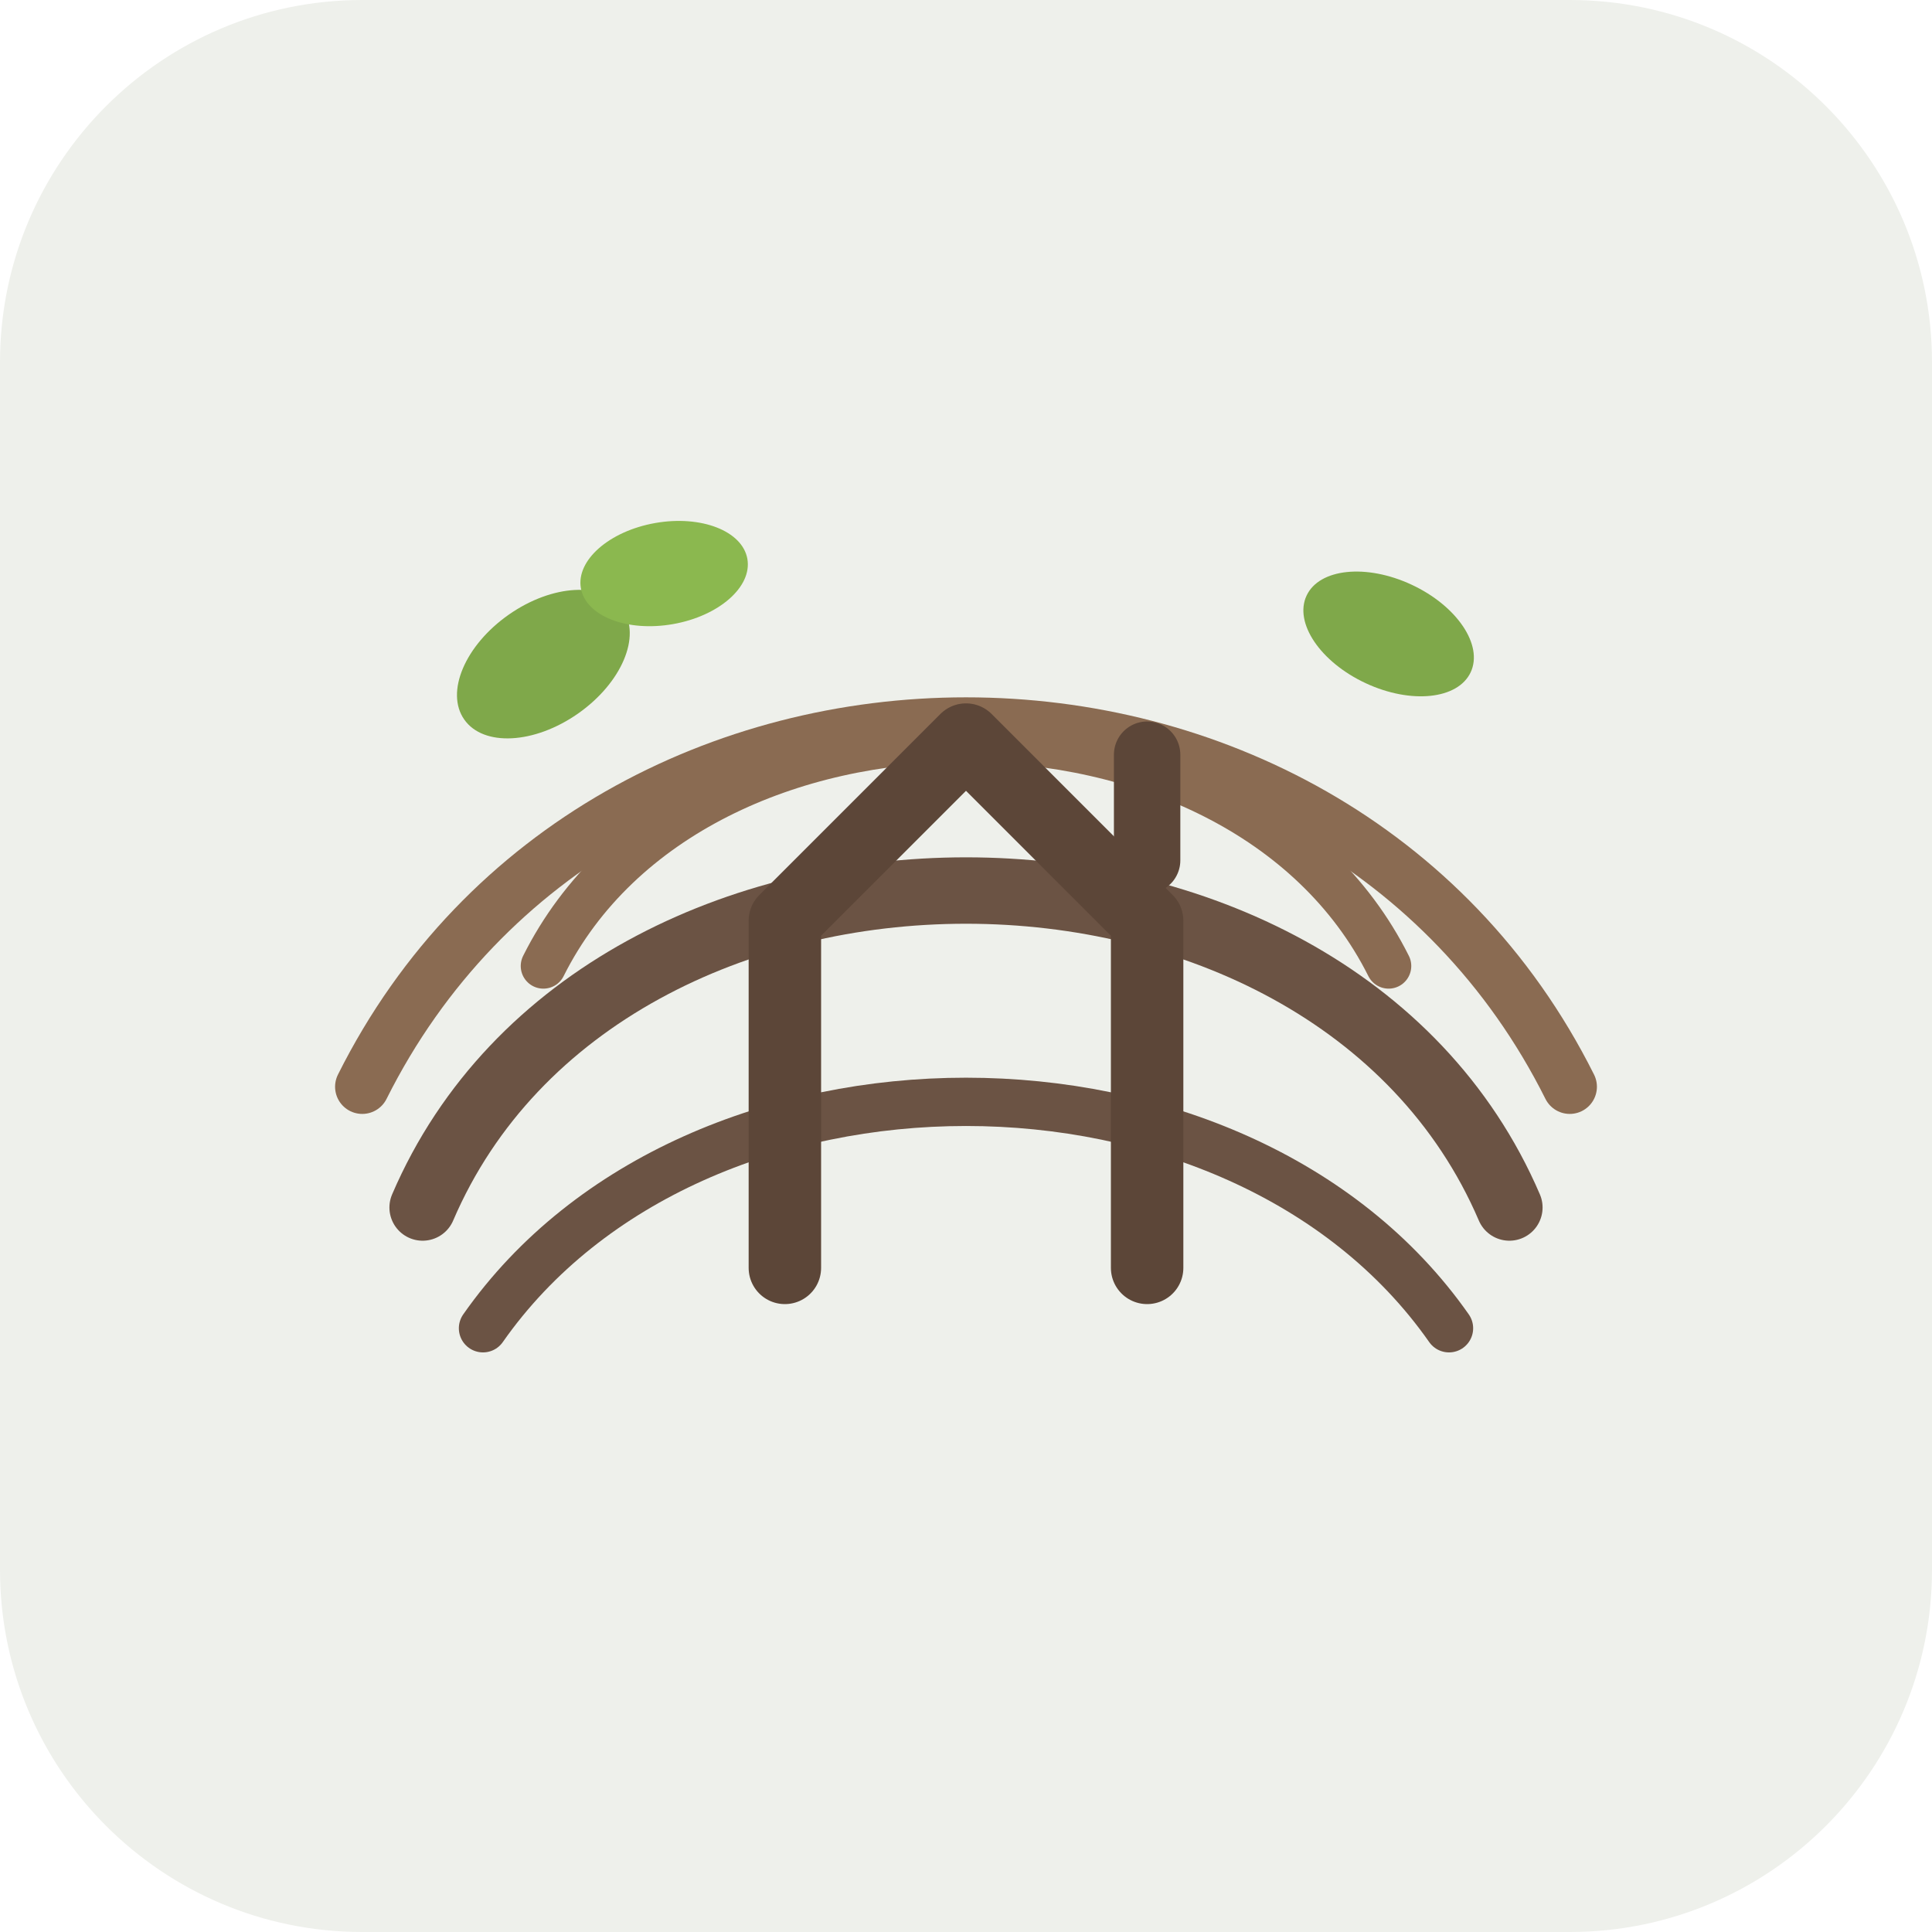
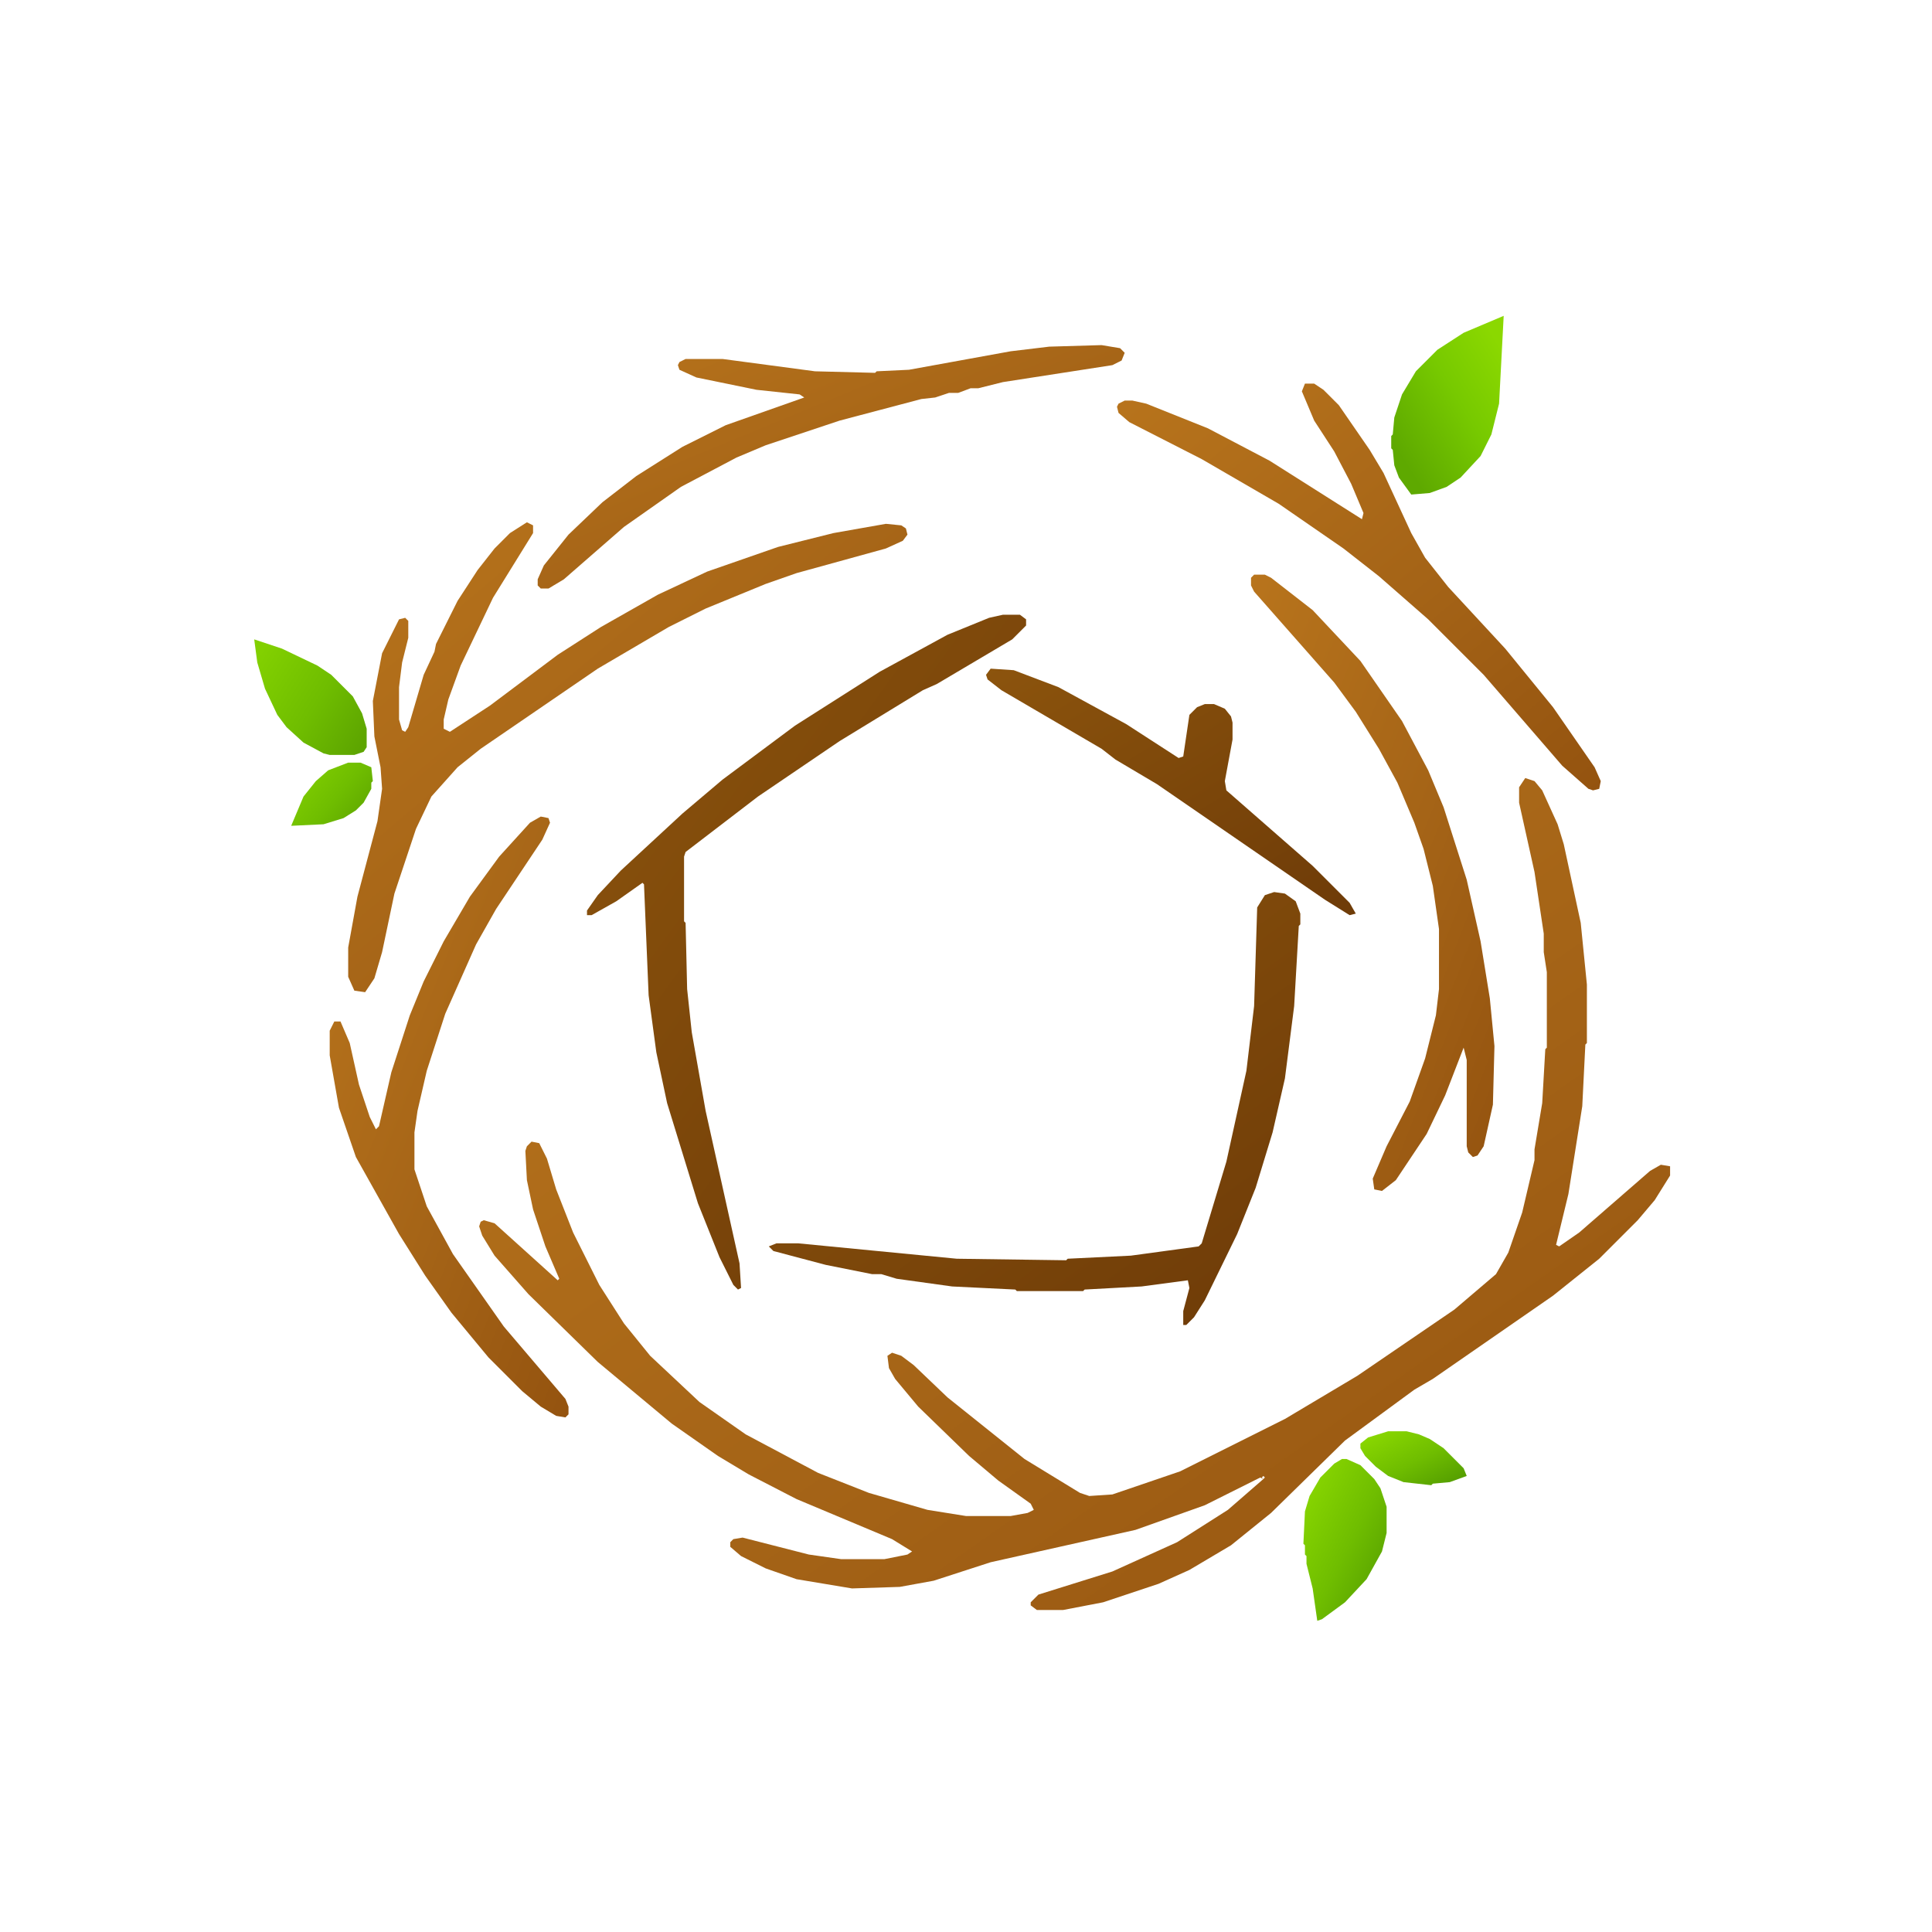
- <svg xmlns="http://www.w3.org/2000/svg" viewBox="0 0 64 64" fill="none">
-   <rect width="64" height="64" rx="12" fill="#EEF0EB" />
-   <path d="M14 40c6-14 30-14 36 0" stroke="#6B5344" stroke-width="2.2" stroke-linecap="round" />
-   <path d="M12 36c8-16 32-16 40 0" stroke="#8A6B52" stroke-width="1.8" stroke-linecap="round" />
-   <path d="M16 44c7-10 25-10 32 0" stroke="#6B5344" stroke-width="1.6" stroke-linecap="round" />
-   <path d="M18 32c5-10 23-10 28 0" stroke="#8A6B52" stroke-width="1.5" stroke-linecap="round" />
-   <path d="M26 42V30.5L32 24.5l6 6V42" stroke="#5C4638" stroke-width="2.4" stroke-linecap="round" stroke-linejoin="round" />
-   <path d="M38 28.5v-3.5" stroke="#5C4638" stroke-width="2.2" stroke-linecap="round" />
-   <ellipse cx="18" cy="22" rx="3.2" ry="2" fill="#7FA84A" transform="rotate(-35 18 22)" />
-   <ellipse cx="22" cy="19" rx="2.8" ry="1.7" fill="#8BB84F" transform="rotate(-10 22 19)" />
-   <ellipse cx="46" cy="21" rx="3" ry="1.8" fill="#7FA84A" transform="rotate(25 46 21)" />
+ <svg xmlns="http://www.w3.org/2000/svg" width="1254" height="1254" viewBox="0 0 1254 1254" role="img" aria-labelledby="title desc">
+   <defs>
+     <linearGradient id="branch" x1="0" y1="0" x2="1" y2="1">
+       <stop offset="0" stop-color="#b8741c" />
+       <stop offset="0.55" stop-color="#a56417" />
+       <stop offset="1" stop-color="#94530f" />
+     </linearGradient>
+     <linearGradient id="house" x1="0" y1="0" x2="0.9" y2="1">
+       <stop offset="0" stop-color="#8c540d" />
+       <stop offset="1" stop-color="#6f3c08" />
+     </linearGradient>
+     <linearGradient id="leafTop" x1="0.15" y1="0.85" x2="0.9" y2="0.1">
+       <stop offset="0" stop-color="#5ea900" />
+       <stop offset="0.55" stop-color="#77c900" />
+       <stop offset="1" stop-color="#8bd800" />
+     </linearGradient>
+     <linearGradient id="leafLeft" x1="0" y1="0.2" x2="1" y2="0.85">
+       <stop offset="0" stop-color="#82d000" />
+       <stop offset="0.55" stop-color="#6fbd00" />
+       <stop offset="1" stop-color="#5da500" />
+     </linearGradient>
+     <linearGradient id="leafBottom" x1="0.1" y1="0.1" x2="0.9" y2="0.9">
+       <stop offset="0" stop-color="#88d600" />
+       <stop offset="0.55" stop-color="#6fbd00" />
+       <stop offset="1" stop-color="#56a000" />
+     </linearGradient>
+   </defs>
+   <g fill-rule="evenodd">
+     <path d="M 730 229 L 727 226 L 715 224 L 681 225 L 656 228 L 590 240 L 569 241 L 568 242 L 529 241 L 469 233 L 445 233 L 441 235 L 440 237 L 441 240 L 452 245 L 491 253 L 519 256 L 522 258 L 471 276 L 443 290 L 413 309 L 391 326 L 369 347 L 353 367 L 349 376 L 349 380 L 351 382 L 356 382 L 366 376 L 405 342 L 442 316 L 478 297 L 497 289 L 545 273 L 598 259 L 607 258 L 616 255 L 622 255 L 630 252 L 635 252 L 651 248 L 722 237 L 728 234 Z" fill="url(#branch)" />
+     <path d="M 726 262 L 725 264 L 726 268 L 733 274 L 780 298 L 830 327 L 872 356 L 895 374 L 927 402 L 963 438 L 1014 497 L 1031 512 L 1034 513 L 1038 512 L 1039 507 L 1035 498 L 1008 459 L 977 421 L 940 381 L 925 362 L 916 346 L 898 307 L 889 292 L 869 263 L 859 253 L 853 249 L 847 249 L 845 254 L 853 273 L 866 293 L 877 314 L 885 333 L 884 337 L 824 299 L 784 278 L 744 262 L 735 260 L 730 260 Z" fill="url(#branch)" />
+     <path d="M 588 343 L 585 341 L 575 340 L 541 346 L 505 355 L 459 371 L 427 386 L 390 407 L 362 425 L 318 458 L 292 475 L 288 473 L 288 467 L 291 454 L 299 432 L 320 388 L 346 346 L 346 341 L 342 339 L 331 346 L 321 356 L 310 370 L 297 390 L 283 418 L 282 423 L 275 438 L 265 472 L 263 475 L 261 474 L 259 467 L 259 446 L 261 430 L 265 414 L 265 403 L 263 401 L 259 402 L 248 424 L 242 455 L 243 478 L 247 498 L 248 512 L 245 533 L 232 582 L 226 615 L 226 634 L 230 643 L 237 644 L 243 635 L 248 618 L 256 580 L 270 538 L 280 517 L 297 498 L 312 486 L 388 434 L 434 407 L 458 395 L 497 379 L 517 372 L 575 356 L 586 351 L 589 347 Z" fill="url(#branch)" />
+     <path d="M 814 373 L 812 375 L 812 380 L 814 384 L 866 443 L 880 462 L 895 486 L 907 508 L 918 534 L 924 551 L 930 575 L 934 603 L 934 642 L 932 659 L 925 687 L 915 715 L 900 744 L 891 765 L 892 772 L 897 773 L 906 766 L 926 736 L 938 711 L 950 680 L 952 688 L 952 744 L 953 748 L 956 751 L 959 750 L 963 744 L 969 717 L 970 679 L 967 648 L 961 611 L 952 571 L 937 524 L 927 500 L 910 468 L 883 429 L 852 396 L 825 375 L 821 373 Z" fill="url(#branch)" />
+     <path d="M 662 399 L 651 399 L 642 401 L 615 412 L 571 436 L 516 471 L 469 506 L 443 528 L 403 565 L 388 581 L 381 591 L 381 594 L 384 594 L 400 585 L 417 573 L 418 574 L 421 646 L 426 683 L 433 716 L 453 781 L 467 816 L 476 834 L 479 837 L 481 836 L 480 820 L 458 721 L 449 670 L 446 642 L 445 599 L 444 598 L 444 556 L 445 553 L 492 517 L 545 481 L 599 448 L 608 444 L 657 415 L 666 406 L 666 402 Z" fill="url(#house)" />
+     <path d="M 640 438 L 641 441 L 650 448 L 715 486 L 724 493 L 751 509 L 860 584 L 876 594 L 880 593 L 876 586 L 852 562 L 796 513 L 795 507 L 800 480 L 800 469 L 799 465 L 795 460 L 788 457 L 782 457 L 777 459 L 772 464 L 768 491 L 765 492 L 731 470 L 687 446 L 658 435 L 643 434 Z" fill="url(#house)" />
+     <path d="M 1084 757 L 1078 756 L 1071 760 L 1025 800 L 1012 809 L 1010 808 L 1018 775 L 1027 718 L 1029 678 L 1030 677 L 1030 639 L 1026 599 L 1015 548 L 1011 535 L 1001 513 L 996 507 L 990 505 L 986 511 L 986 521 L 996 566 L 1002 606 L 1002 618 L 1004 631 L 1004 680 L 1003 681 L 1001 716 L 996 746 L 996 753 L 988 787 L 979 813 L 971 827 L 944 850 L 881 893 L 834 921 L 766 955 L 722 970 L 707 971 L 701 969 L 665 947 L 615 907 L 593 886 L 585 880 L 579 878 L 576 880 L 577 888 L 581 895 L 596 913 L 629 945 L 648 961 L 669 976 L 671 980 L 667 982 L 656 984 L 627 984 L 602 980 L 564 969 L 531 956 L 484 931 L 454 910 L 422 880 L 405 859 L 389 834 L 372 800 L 361 772 L 355 752 L 350 742 L 345 741 L 342 744 L 341 747 L 342 766 L 346 785 L 354 809 L 363 830 L 362 831 L 321 794 L 314 792 L 312 793 L 311 796 L 313 802 L 321 815 L 343 840 L 388 884 L 436 924 L 466 945 L 486 957 L 517 973 L 579 999 L 592 1007 L 589 1009 L 574 1012 L 546 1012 L 525 1009 L 482 998 L 476 999 L 474 1001 L 474 1004 L 481 1010 L 497 1018 L 517 1025 L 553 1031 L 584 1030 L 606 1026 L 643 1014 L 737 993 L 782 977 L 818 959 L 820 960 L 797 980 L 764 1001 L 722 1020 L 674 1035 L 669 1040 L 669 1042 L 673 1045 L 690 1045 L 716 1040 L 752 1028 L 772 1019 L 799 1003 L 825 982 L 873 935 L 918 902 L 930 895 L 1008 841 L 1038 817 L 1063 792 L 1074 779 L 1084 763 Z M 819 959 L 820 958 L 821 959 L 820 960 Z" fill="url(#branch)" />
+     <path d="M 351 530 L 344 534 L 324 556 L 305 582 L 288 611 L 275 637 L 266 659 L 254 696 L 246 731 L 244 733 L 240 725 L 233 704 L 227 677 L 221 663 L 217 663 L 214 669 L 214 685 L 220 719 L 231 751 L 259 801 L 276 828 L 293 852 L 317 881 L 339 903 L 351 913 L 361 919 L 367 920 L 369 918 L 369 913 L 367 908 L 327 861 L 294 814 L 277 783 L 269 759 L 269 735 L 271 721 L 277 695 L 289 658 L 309 613 L 322 590 L 352 545 L 357 534 L 356 531 Z" fill="url(#branch)" />
+     <path d="M 841 585 L 834 580 L 827 579 L 821 581 L 816 589 L 814 653 L 809 695 L 796 754 L 780 807 L 778 809 L 734 815 L 693 817 L 692 818 L 621 817 L 518 807 L 504 807 L 499 809 L 502 812 L 536 821 L 566 827 L 572 827 L 582 830 L 618 835 L 659 837 L 660 838 L 703 838 L 704 837 L 741 835 L 771 831 L 772 836 L 768 851 L 768 860 L 770 860 L 775 855 L 782 844 L 803 801 L 815 771 L 826 735 L 834 700 L 840 653 L 843 601 L 844 600 L 844 593 Z" fill="url(#house)" />
+   </g>
+   <g fill-rule="evenodd">
+     <path d="M 976 205 L 950 216 L 933 227 L 919 241 L 910 256 L 905 271 L 904 282 L 903 283 L 903 291 L 904 292 L 905 302 L 908 310 L 916 321 L 928 320 L 939 316 L 948 310 L 961 296 L 968 282 L 973 262 Z" fill="url(#leafTop)" />
+     <path d="M 165 415 L 167 430 L 172 447 L 180 464 L 186 472 L 197 482 L 210 489 L 214 490 L 230 490 L 236 488 L 238 485 L 238 473 L 235 463 L 229 452 L 215 438 L 206 432 L 183 421 Z" fill="url(#leafLeft)" />
+     <path d="M 241 498 L 234 495 L 226 495 L 213 500 L 205 507 L 197 517 L 189 536 L 210 535 L 223 531 L 231 526 L 236 521 L 241 512 L 241 508 L 242 507 Z" fill="url(#leafLeft)" />
+     <path d="M 883 937 L 883 940 L 886 945 L 893 952 L 901 958 L 911 962 L 929 964 L 930 963 L 941 962 L 952 958 L 950 953 L 937 940 L 928 934 L 921 931 L 913 929 L 901 929 L 888 933 Z" fill="url(#leafBottom)" />
+     <path d="M 874 947 L 871 947 L 866 950 L 857 959 L 850 971 L 847 981 L 846 1002 L 847 1003 L 847 1009 L 848 1010 L 848 1015 L 852 1031 L 855 1052 L 858 1051 L 873 1040 L 887 1025 L 897 1007 L 900 995 L 900 978 L 896 966 L 892 960 L 883 951 Z" fill="url(#leafBottom)" />
+   </g>
</svg>
